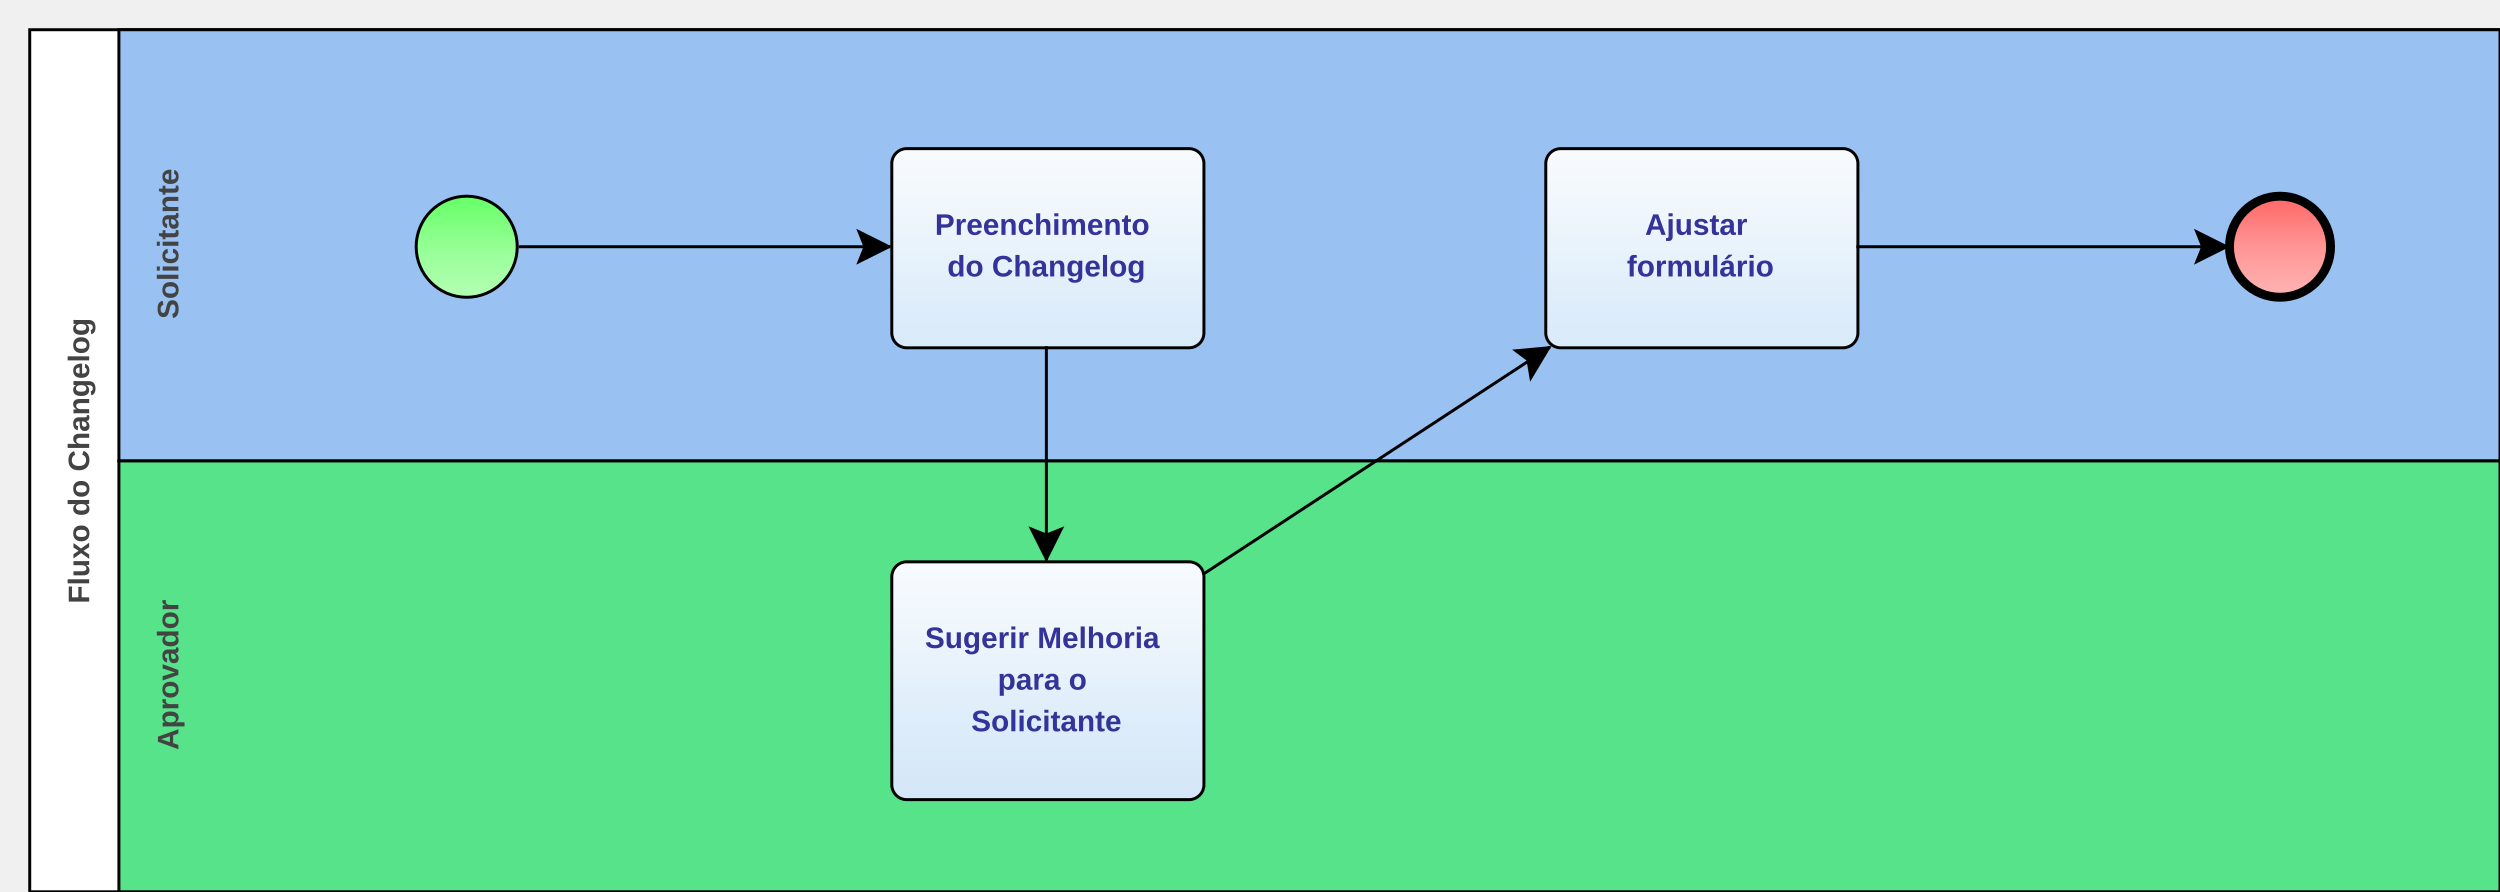
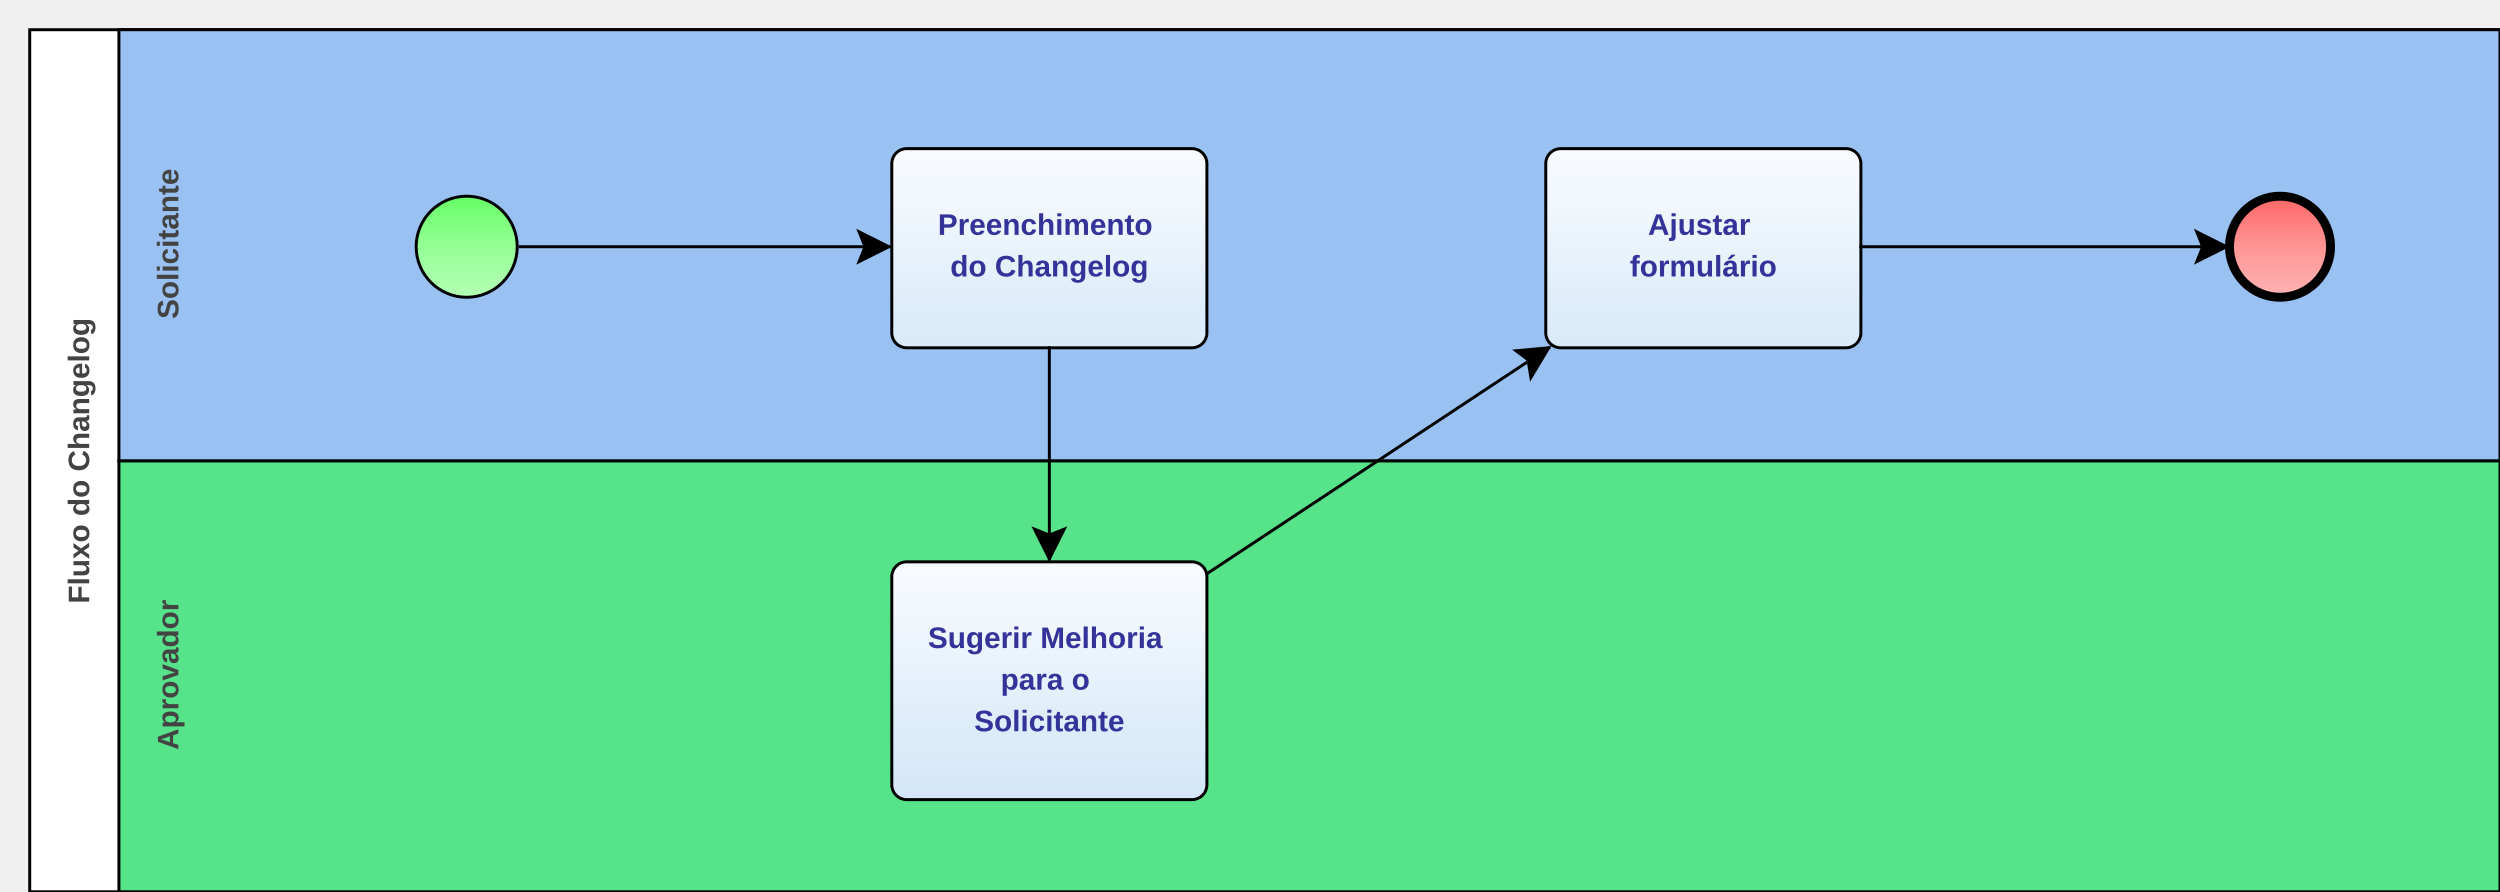
<svg xmlns="http://www.w3.org/2000/svg" xmlns:xlink="http://www.w3.org/1999/xlink" style="stroke-dasharray:none; shape-rendering:auto; font-family:'Arial'; text-rendering:auto; fill-opacity:1; color-interpolation:auto; color-rendering:auto; font-size:12; fill:black; stroke:black; image-rendering:auto; stroke-miterlimit:10; stroke-linecap:square; stroke-linejoin:miter; font-style:normal; stroke-width:1; stroke-dashoffset:0; font-weight:normal; stroke-opacity:1;" contentScriptType="text/ecmascript" preserveAspectRatio="xMidYMid meet" zoomAndPan="magnify" version="1.0" contentStyleType="text/css" xml:xlink="http://www.w3.org/1999/xlink" width="841" height="300">
  <rect x="10" y="10" width="831" height="290" ry="0" rx="0" style="stroke:#000000; fill:#FFFFFF" />
  <rect x="40" y="155" width="801" height="145" ry="0" rx="0" style="stroke:#000000; fill:#57E389" />
  <g componentSequence="3">
    <text x="-227" y="46" transform="rotate(270)" text-anchor="middle" style="font-weight:bold;font-size:10px;stroke:none; fill:#434343">
      <tspan dy="14" x="-227">Aprovador</tspan>
    </text>
  </g>
  <rect x="40" y="10" width="801" height="145" ry="0" rx="0" style="stroke:#000000; fill:#99C1F1" />
  <g componentSequence="2">
    <text x="-82" y="46" transform="rotate(270)" text-anchor="middle" style="font-weight:bold;font-size:10px;stroke:none; fill:#434343">
      <tspan dy="14" x="-82">Solicitante</tspan>
    </text>
  </g>
  <g componentSequence="1">
    <text x="-155" y="16" transform="rotate(270)" text-anchor="middle" style="font-weight:bold;font-size:10px;stroke:none; fill:#434343">
      <tspan dy="14" x="-155">Fluxo do Changelog</tspan>
    </text>
  </g>
  <g sequence="4">
-     <ellipse cx="157" cy="83" rx="17" ry="17" stroke-width="1" style="fill:url(#linearGradient66FF6696FF96B6FFB6_277517672);" stroke="336633" />
+     <ellipse cx="157" cy="83" rx="17" ry="17" stroke-width="1" style="fill:url(#linearGradient66FF6696FF96B6FFB6_853808088);" stroke="336633" />
  </g>
  <g sequence="5">
-     <rect x="300" y="50" width="105" height="67" ry="5" rx="5" style="fill:url(#linearGradientF8FBFEEDF5FCDEEDFAD4E7F8E2E5E9_508393737);" stroke="191970" />
+     <rect x="300" y="50" width="106" height="67" ry="5" rx="5" style="fill:url(#linearGradientF8FBFEEDF5FCDEEDFAD4E7F8E2E5E9_1008987124);" stroke="191970" />
  </g>
  <g componentSequence="5">
-     <text x="352" y="65" text-anchor="middle" style="font-weight:bold;font-size:10px;stroke:none; fill:#333399">
-       <tspan dy="14" x="352">Preenchimento</tspan>
-       <tspan dy="14" x="352">do Changelog</tspan>
+     <text x="353" y="65" text-anchor="middle" style="font-weight:bold;font-size:10px;stroke:none; fill:#333399">
+       <tspan dy="14" x="353">Preenchimento</tspan>
+       <tspan dy="14" x="353">do Changelog</tspan>
    </text>
  </g>
  <g sequence="7">
-     <rect x="300" y="189" width="105" height="80" ry="5" rx="5" style="fill:url(#linearGradientF8FBFEEDF5FCDEEDFAD4E7F8E2E5E9_443743768);" stroke="191970" />
+     <rect x="300" y="189" width="106" height="80" ry="5" rx="5" style="fill:url(#linearGradientF8FBFEEDF5FCDEEDFAD4E7F8E2E5E9_941389992);" stroke="191970" />
  </g>
  <g componentSequence="7">
-     <text x="352" y="204" text-anchor="middle" style="font-weight:bold;font-size:10px;stroke:none; fill:#333399">
-       <tspan dy="14" x="352">Sugerir Melhoria</tspan>
-       <tspan dy="14" x="352">para o</tspan>
-       <tspan dy="14" x="352">Solicitante</tspan>
+     <text x="353" y="204" text-anchor="middle" style="font-weight:bold;font-size:10px;stroke:none; fill:#333399">
+       <tspan dy="14" x="353">Sugerir Melhoria</tspan>
+       <tspan dy="14" x="353">para o</tspan>
+       <tspan dy="14" x="353">Solicitante</tspan>
    </text>
  </g>
  <g sequence="9">
-     <rect x="520" y="50" width="105" height="67" ry="5" rx="5" style="fill:url(#linearGradientF8FBFEEDF5FCDEEDFAD4E7F8E2E5E9_1601205042);" stroke="191970" />
+     <rect x="520" y="50" width="106" height="67" ry="5" rx="5" style="fill:url(#linearGradientF8FBFEEDF5FCDEEDFAD4E7F8E2E5E9_2099175887);" stroke="191970" />
  </g>
  <g componentSequence="9">
-     <text x="572" y="65" text-anchor="middle" style="font-weight:bold;font-size:10px;stroke:none; fill:#333399">
-       <tspan dy="14" x="572">Ajustar</tspan>
-       <tspan dy="14" x="572">formulário</tspan>
+     <text x="573" y="65" text-anchor="middle" style="font-weight:bold;font-size:10px;stroke:none; fill:#333399">
+       <tspan dy="14" x="573">Ajustar</tspan>
+       <tspan dy="14" x="573">formulário</tspan>
    </text>
  </g>
  <g sequence="11">
-     <ellipse cx="767" cy="83" rx="17" ry="17" stroke-width="3" style="fill:url(#linearGradientFF6666FF9696FFB6B6_462785633);" stroke="993333" />
-   </g>
-   <g componentSequence="10">
-     <text x="473" y="155" style="font-size:10px;font-weight:none;stroke:none; fill:#333399" text-anchor="left" />
-   </g>
-   <g componentSequence="8">
-     <text x="362" y="153" style="font-size:10px;font-weight:none;stroke:none; fill:#333399" text-anchor="left" />
-   </g>
-   <g componentSequence="12">
-     <text x="697" y="83" style="font-size:10px;font-weight:none;stroke:none; fill:#333399" text-anchor="left" />
+     <ellipse cx="767" cy="83" rx="17" ry="17" stroke-width="3" style="fill:url(#linearGradientFF6666FF9696FFB6B6_1870026599);" stroke="993333" />
  </g>
  <g componentSequence="6">
    <text x="247" y="83" style="font-size:10px;font-weight:none;stroke:none; fill:#333399" text-anchor="left" />
  </g>
+   <g componentSequence="8">
+     <text x="363" y="153" style="font-size:10px;font-weight:none;stroke:none; fill:#333399" text-anchor="left" />
+   </g>
+   <g componentSequence="10">
+     <text x="474" y="155" style="font-size:10px;font-weight:none;stroke:none; fill:#333399" text-anchor="left" />
+   </g>
+   <g componentSequence="12">
+     <text x="698" y="83" style="font-size:10px;font-weight:none;stroke:none; fill:#333399" text-anchor="left" />
+   </g>
  <path style="fill:none; stroke:#000000;stroke-width:1" d="M175.0 83.0 L299.0 83.0" />
  <polygon style="fill:#000000; stroke:#000000;" points=" 289 78 299 83 289 88 291 83" />
-   <path style="fill:none; stroke:#000000;stroke-width:1" d="M352.0 117.0 L352.0 188.0" />
-   <polygon style="fill:#000000; stroke:#000000;" points=" 357 178 352 188 347 178 352 180" />
-   <path style="fill:none; stroke:#000000;stroke-width:1" d="M405.0 193.0 L521.0 117.0" />
+   <path style="fill:none; stroke:#000000;stroke-width:1" d="M353.0 117.0 L353.0 188.0" />
+   <polygon style="fill:#000000; stroke:#000000;" points=" 358 178 353 188 348 178 353 180" />
+   <path style="fill:none; stroke:#000000;stroke-width:1" d="M406.0 193.0 L521.0 117.0" />
  <polygon style="fill:#000000; stroke:#000000;" points=" 510 118 521 117 515 127 514 121" />
-   <path style="fill:none; stroke:#000000;stroke-width:1" d="M625.0 83.0 L749.0 83.0" />
+   <path style="fill:none; stroke:#000000;stroke-width:1" d="M626.0 83.0 L749.0 83.0" />
  <polygon style="fill:#000000; stroke:#000000;" points=" 739 78 749 83 739 88 741 83" />
  <defs>
-     <linearGradient xlink:href="#linearGradient66FF6696FF96B6FFB6" id="linearGradient66FF6696FF96B6FFB6_277517672" x1="0" y1="66.0" x2="0" y2="101.0" gradientUnits="userSpaceOnUse" xlink:type="simple" xlink:actuate="onLoad" xlink:show="other" />
+     <linearGradient xlink:href="#linearGradient66FF6696FF96B6FFB6" id="linearGradient66FF6696FF96B6FFB6_853808088" x1="0" y1="66.0" x2="0" y2="101.0" gradientUnits="userSpaceOnUse" xlink:type="simple" xlink:actuate="onLoad" xlink:show="other" />
    <linearGradient id="linearGradient66FF6696FF96B6FFB6">
      <stop style="stop-color:#66FF66;stop-opacity:1;" offset="0.0" id="stop66FF66" />
      <stop style="stop-color:#96FF96;stop-opacity:1;" offset="0.5" id="stop96FF96" />
      <stop style="stop-color:#B6FFB6;stop-opacity:1;" offset="1.0" id="stopB6FFB6" />
    </linearGradient>
-     <linearGradient xlink:href="#linearGradientF8FBFEEDF5FCDEEDFAD4E7F8E2E5E9" id="linearGradientF8FBFEEDF5FCDEEDFAD4E7F8E2E5E9_508393737" x1="0" y1="50.0" x2="0" y2="155.0" gradientUnits="userSpaceOnUse" xlink:type="simple" xlink:actuate="onLoad" xlink:show="other" />
+     <linearGradient xlink:href="#linearGradientF8FBFEEDF5FCDEEDFAD4E7F8E2E5E9" id="linearGradientF8FBFEEDF5FCDEEDFAD4E7F8E2E5E9_1008987124" x1="0" y1="50.0" x2="0" y2="156.0" gradientUnits="userSpaceOnUse" xlink:type="simple" xlink:actuate="onLoad" xlink:show="other" />
    <linearGradient id="linearGradientF8FBFEEDF5FCDEEDFAD4E7F8E2E5E9">
      <stop style="stop-color:#F8FBFE;stop-opacity:1;" offset="0.0" id="stopF8FBFE" />
      <stop style="stop-color:#EDF5FC;stop-opacity:1;" offset="0.25" id="stopEDF5FC" />
      <stop style="stop-color:#DEEDFA;stop-opacity:1;" offset="0.5" id="stopDEEDFA" />
      <stop style="stop-color:#D4E7F8;stop-opacity:1;" offset="0.75" id="stopD4E7F8" />
      <stop style="stop-color:#E2E5E9;stop-opacity:1;" offset="1.0" id="stopE2E5E9" />
    </linearGradient>
-     <linearGradient xlink:href="#linearGradientF8FBFEEDF5FCDEEDFAD4E7F8E2E5E9" id="linearGradientF8FBFEEDF5FCDEEDFAD4E7F8E2E5E9_443743768" x1="0" y1="189.0" x2="0" y2="294.0" gradientUnits="userSpaceOnUse" xlink:type="simple" xlink:actuate="onLoad" xlink:show="other" />
-     <linearGradient xlink:href="#linearGradientF8FBFEEDF5FCDEEDFAD4E7F8E2E5E9" id="linearGradientF8FBFEEDF5FCDEEDFAD4E7F8E2E5E9_1601205042" x1="0" y1="50.0" x2="0" y2="155.0" gradientUnits="userSpaceOnUse" xlink:type="simple" xlink:actuate="onLoad" xlink:show="other" />
-     <linearGradient xlink:href="#linearGradientFF6666FF9696FFB6B6" id="linearGradientFF6666FF9696FFB6B6_462785633" x1="0" y1="66.0" x2="0" y2="101.0" gradientUnits="userSpaceOnUse" xlink:type="simple" xlink:actuate="onLoad" xlink:show="other" />
+     <linearGradient xlink:href="#linearGradientF8FBFEEDF5FCDEEDFAD4E7F8E2E5E9" id="linearGradientF8FBFEEDF5FCDEEDFAD4E7F8E2E5E9_941389992" x1="0" y1="189.0" x2="0" y2="295.0" gradientUnits="userSpaceOnUse" xlink:type="simple" xlink:actuate="onLoad" xlink:show="other" />
+     <linearGradient xlink:href="#linearGradientF8FBFEEDF5FCDEEDFAD4E7F8E2E5E9" id="linearGradientF8FBFEEDF5FCDEEDFAD4E7F8E2E5E9_2099175887" x1="0" y1="50.0" x2="0" y2="156.0" gradientUnits="userSpaceOnUse" xlink:type="simple" xlink:actuate="onLoad" xlink:show="other" />
+     <linearGradient xlink:href="#linearGradientFF6666FF9696FFB6B6" id="linearGradientFF6666FF9696FFB6B6_1870026599" x1="0" y1="66.0" x2="0" y2="101.0" gradientUnits="userSpaceOnUse" xlink:type="simple" xlink:actuate="onLoad" xlink:show="other" />
    <linearGradient id="linearGradientFF6666FF9696FFB6B6">
      <stop style="stop-color:#FF6666;stop-opacity:1;" offset="0.0" id="stopFF6666" />
      <stop style="stop-color:#FF9696;stop-opacity:1;" offset="0.5" id="stopFF9696" />
      <stop style="stop-color:#FFB6B6;stop-opacity:1;" offset="1.0" id="stopFFB6B6" />
    </linearGradient>
  </defs>
</svg>
